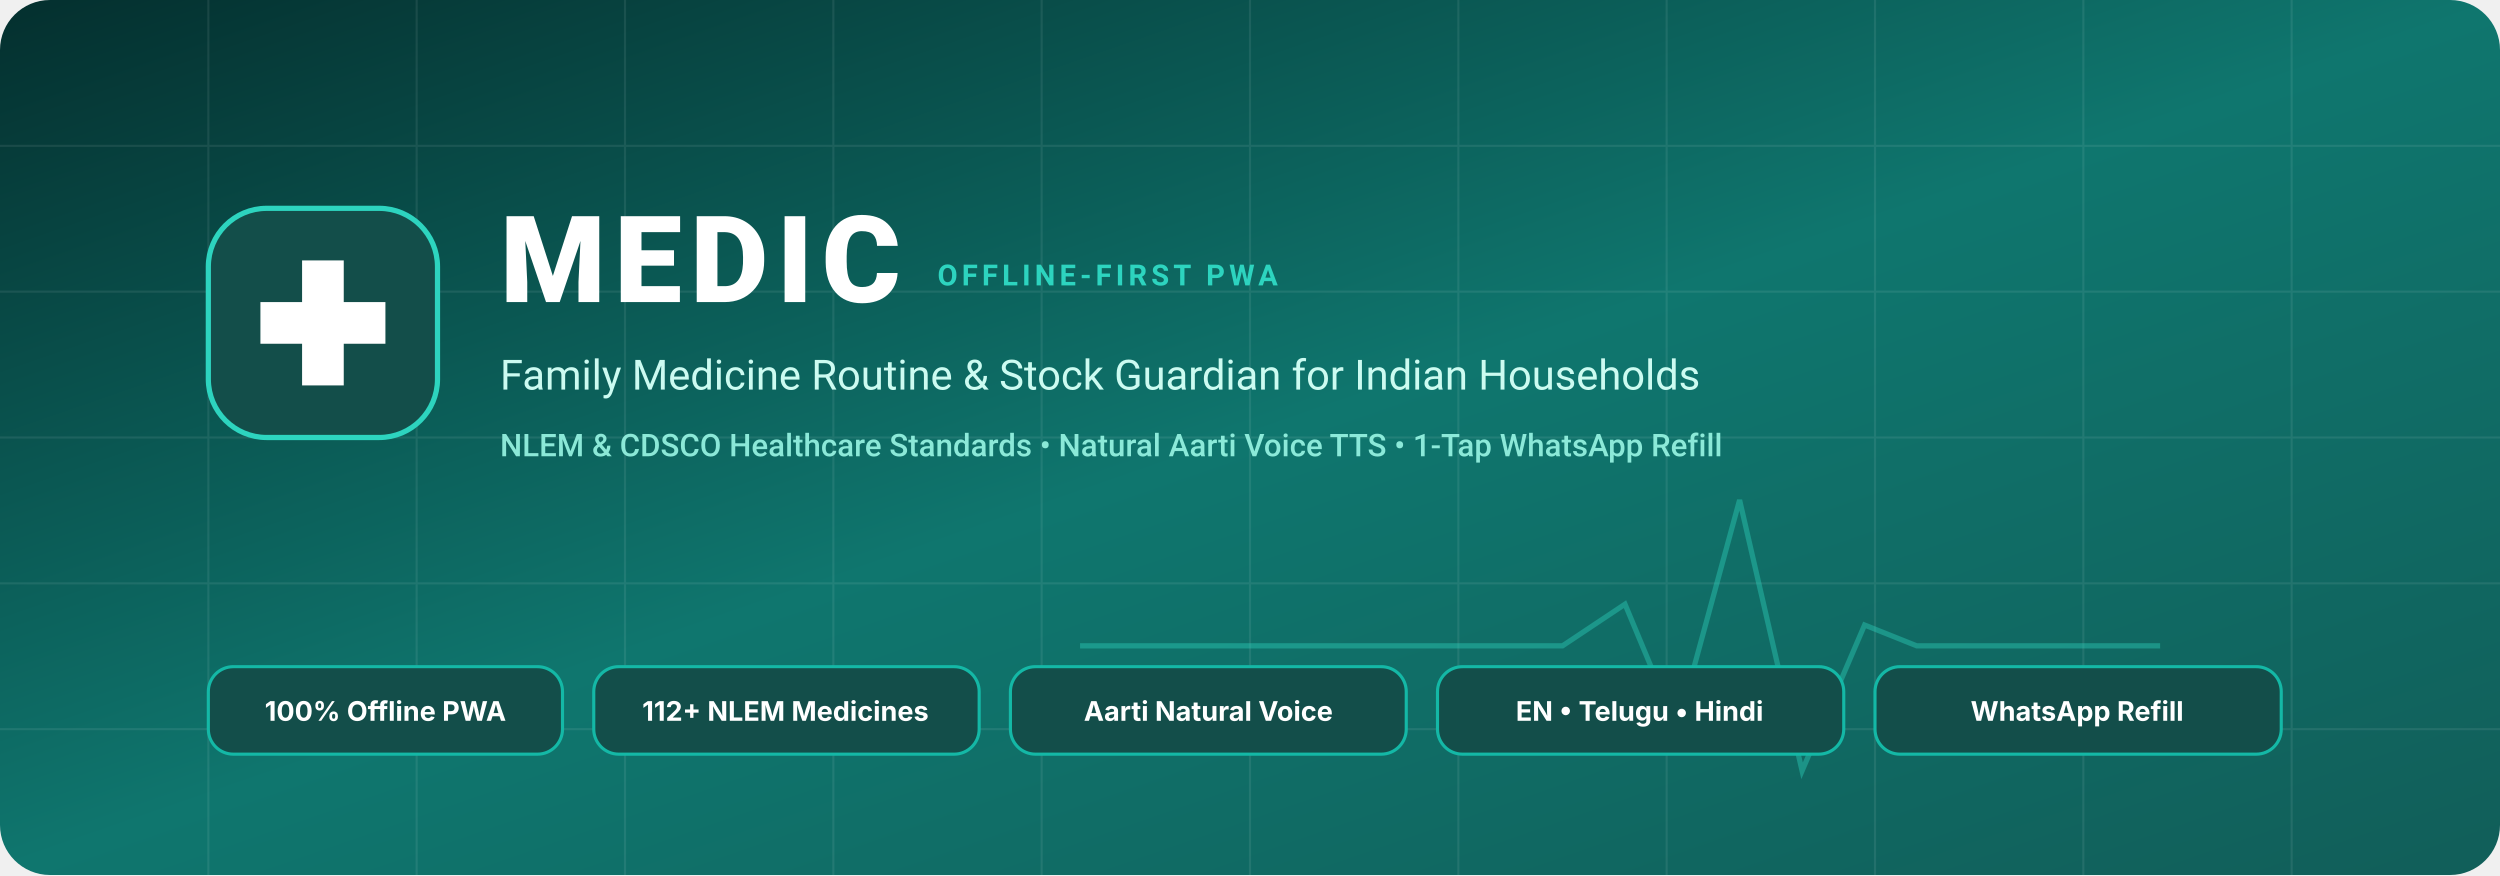
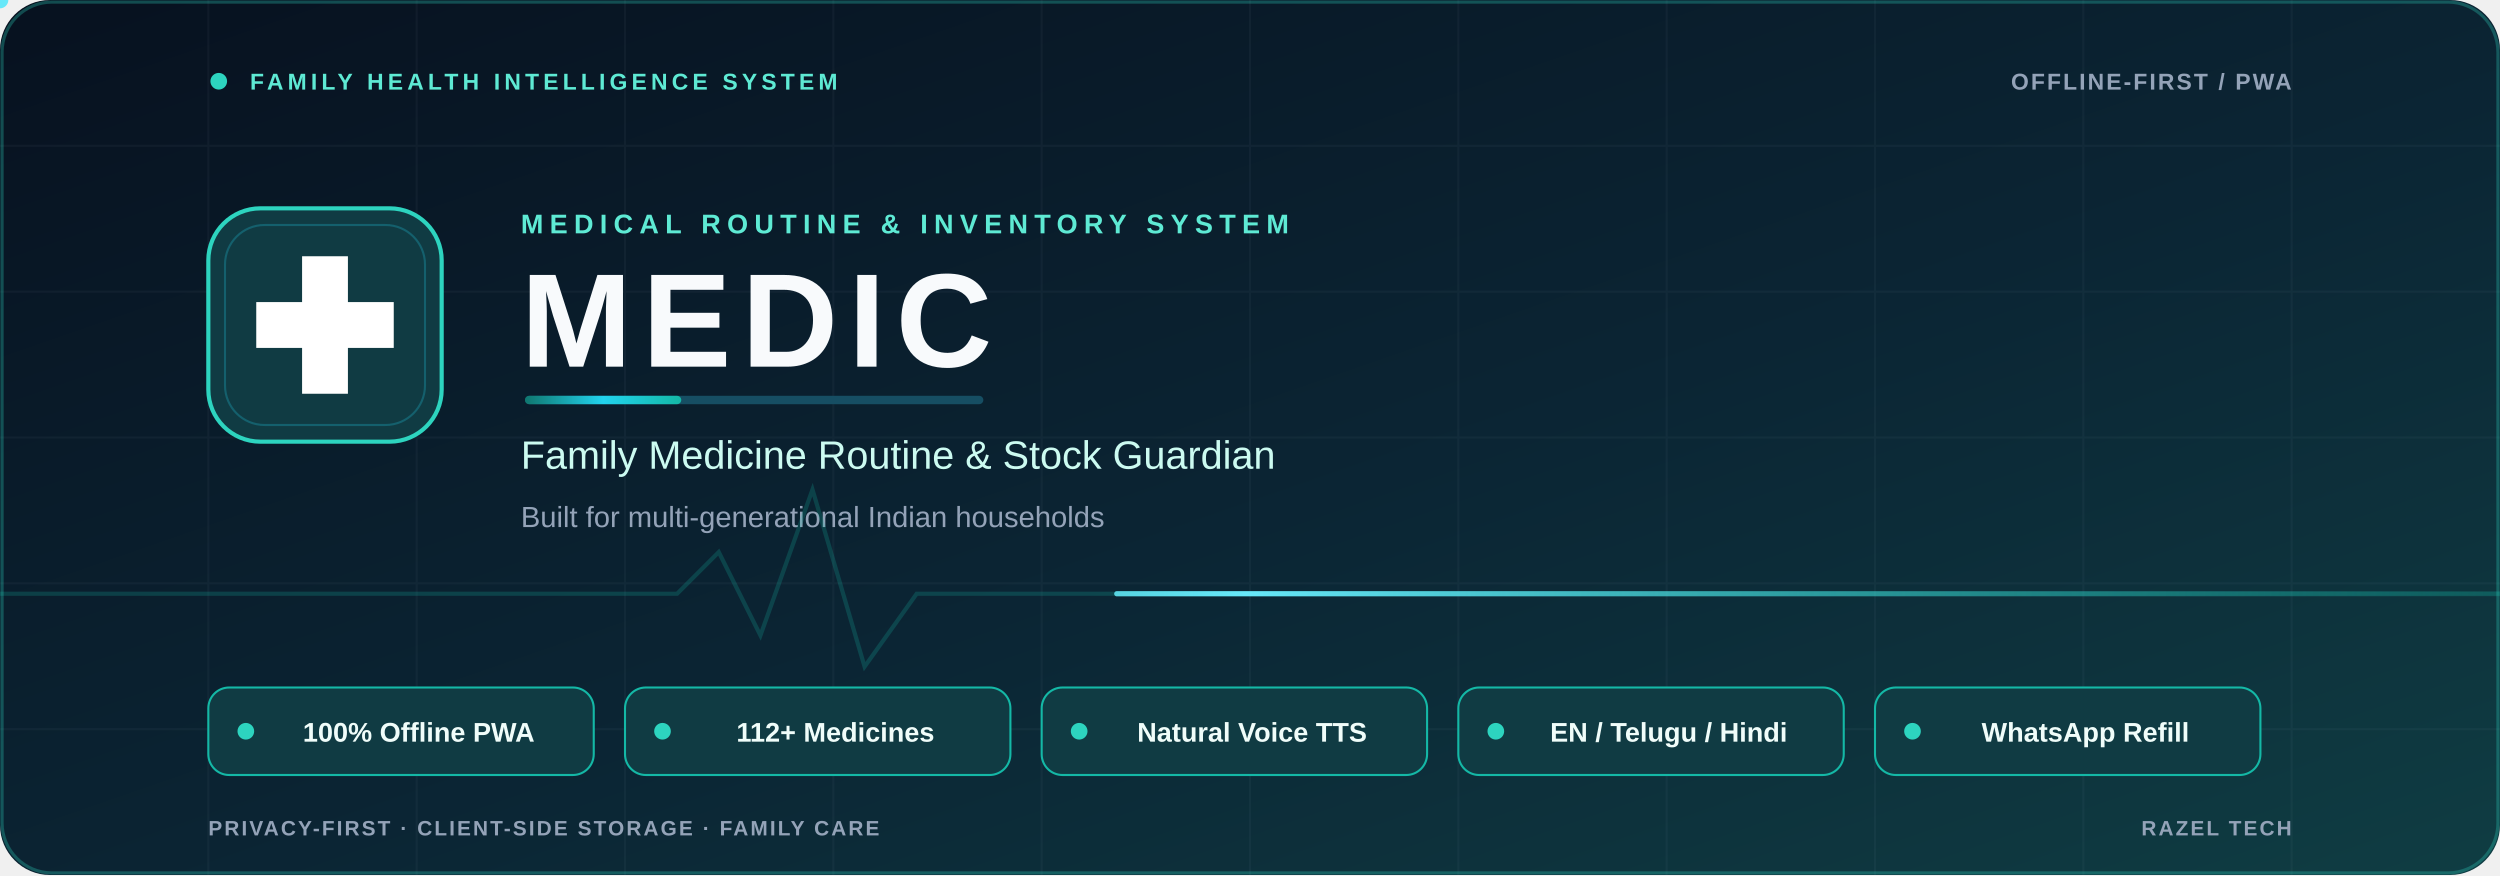
- <svg xmlns="http://www.w3.org/2000/svg" viewBox="0 0 1200 420" width="100%" height="100%">
+ <svg xmlns="http://www.w3.org/2000/svg" width="1200" height="420" viewBox="0 0 1200 420">
  <defs>
-     <linearGradient id="bgGrad" x1="0%" y1="0%" x2="100%" y2="100%">
-       <stop offset="0%" stop-color="#042F2E" />
-       <stop offset="50%" stop-color="#0F766E" />
-       <stop offset="100%" stop-color="#115E59" />
+     <linearGradient id="bg" x1="0" y1="0" x2="1" y2="1">
+       <stop offset="0%" stop-color="#07111F" />
+       <stop offset="55%" stop-color="#0B2534" />
+       <stop offset="100%" stop-color="#0F3D43" />
    </linearGradient>
-     <filter id="glow" x="-20%" y="-20%" width="140%" height="140%">
-       <feGaussianBlur stdDeviation="8" result="blur" />
-       <feComposite in="SourceGraphic" in2="blur" operator="over" />
-     </filter>
-     <style>
-       .pulse-cross {
-         transform-origin: 55px 55px;
-         animation: pulse 3s ease-in-out infinite;
-       }
-       .wave-line {
-         stroke-dasharray: 800;
-         stroke-dashoffset: 800;
-         animation: drawLine 4s linear infinite;
-       }
-       .badge-glow {
-         animation: floatBadge 4s ease-in-out infinite alternate;
-       }
-       .shimmer-text {
-         animation: shimmer 6s ease-in-out infinite;
-       }
-       @keyframes pulse {
-         0%, 100% { transform: scale(1); opacity: 0.95; }
-         50% { transform: scale(1.06); opacity: 1; filter: drop-shadow(0 0 12px #2DD4BF); }
-       }
-       @keyframes drawLine {
-         0% { stroke-dashoffset: 800; }
-         50% { stroke-dashoffset: 0; }
-         100% { stroke-dashoffset: -800; }
-       }
-       @keyframes floatBadge {
-         0% { transform: translateY(0px); }
-         100% { transform: translateY(-5px); }
-       }
-       @keyframes shimmer {
-         0%, 100% { opacity: 0.85; }
-         50% { opacity: 1; }
-       }
-     </style>
+     <linearGradient id="accent" x1="0" y1="0" x2="1" y2="0">
+       <stop offset="0%" stop-color="#0F766E" />
+       <stop offset="50%" stop-color="#22D3EE" />
+       <stop offset="100%" stop-color="#14B8A6" />
+     </linearGradient>
+     <linearGradient id="ecgGradient" x1="0" y1="0" x2="1" y2="0">
+       <stop offset="0%" stop-color="#14B8A6" stop-opacity="0.1" />
+       <stop offset="50%" stop-color="#67E8F9" />
+       <stop offset="100%" stop-color="#14B8A6" stop-opacity="0.1" />
+     </linearGradient>
+     <linearGradient id="scanGradient" x1="0" y1="0" x2="1" y2="0">
+       <stop offset="0%" stop-color="#22D3EE" stop-opacity="0" />
+       <stop offset="50%" stop-color="#22D3EE" stop-opacity="0.10" />
+       <stop offset="100%" stop-color="#22D3EE" stop-opacity="0" />
+     </linearGradient>
+     <clipPath id="ecgClip">
+       <rect x="0" y="0" width="1200" height="420" />
+     </clipPath>
  </defs>
-   <rect width="1200" height="420" rx="24" fill="url(#bgGrad)" />
-   <g opacity="0.08" stroke="#FFFFFF" stroke-width="1">
-     <line x1="100" y1="0" x2="100" y2="420" />
-     <line x1="200" y1="0" x2="200" y2="420" />
-     <line x1="300" y1="0" x2="300" y2="420" />
-     <line x1="400" y1="0" x2="400" y2="420" />
-     <line x1="500" y1="0" x2="500" y2="420" />
-     <line x1="600" y1="0" x2="600" y2="420" />
-     <line x1="700" y1="0" x2="700" y2="420" />
-     <line x1="800" y1="0" x2="800" y2="420" />
-     <line x1="900" y1="0" x2="900" y2="420" />
-     <line x1="1000" y1="0" x2="1000" y2="420" />
-     <line x1="1100" y1="0" x2="1100" y2="420" />
-     <line x1="0" y1="70" x2="1200" y2="70" />
-     <line x1="0" y1="140" x2="1200" y2="140" />
-     <line x1="0" y1="210" x2="1200" y2="210" />
-     <line x1="0" y1="280" x2="1200" y2="280" />
-     <line x1="0" y1="350" x2="1200" y2="350" />
+   <rect width="1200" height="420" rx="24" fill="url(#bg)" />
+   <g stroke="#94A3B8" stroke-width="1" opacity="0.055">
+     <path d="       M100 0V420 M200 0V420 M300 0V420       M400 0V420 M500 0V420 M600 0V420       M700 0V420 M800 0V420 M900 0V420       M1000 0V420 M1100 0V420       M0 70H1200 M0 140H1200       M0 210H1200 M0 280H1200 M0 350H1200     " />
  </g>
-   <path class="wave-line" d="M 0 310 L 250 310 L 280 290 L 305 350 L 335 240 L 365 370 L 395 300 L 420 310 L 750 310 L 780 290 L 805 350 L 835 240 L 865 370 L 895 300 L 920 310 L 1200 310" fill="none" stroke="#2DD4BF" stroke-width="2.5" opacity="0.4" />
-   <g transform="translate(100, 100)">
-     <g class="pulse-cross">
-       <rect width="110" height="110" rx="28" fill="#134E4A" stroke="#2DD4BF" stroke-width="2.5" />
-       <path d="M 45 25 L 65 25 L 65 45 L 85 45 L 85 65 L 65 65 L 65 85 L 45 85 L 45 65 L 25 65 L 25 45 L 45 45 Z" fill="#FFFFFF" />
+   <g clip-path="url(#ecgClip)">
+     <rect x="-300" y="0" width="220" height="420" fill="url(#scanGradient)">
+       <animate attributeName="x" values="-300;1300" dur="9s" repeatCount="indefinite" />
+     </rect>
+   </g>
+   <circle cx="105" cy="39" r="4" fill="#2DD4BF">
+     <animate attributeName="opacity" values="1;0.4;1" dur="2.5s" repeatCount="indefinite" />
+   </circle>
+   <text x="120" y="43" font-family="Arial, sans-serif" font-size="11" font-weight="bold" letter-spacing="2" fill="#5EEAD4">
+     FAMILY HEALTH INTELLIGENCE SYSTEM
+   </text>
+   <text x="1100" y="43" text-anchor="end" font-family="Arial, sans-serif" font-size="11" font-weight="bold" letter-spacing="1" fill="#94A3B8">
+     OFFLINE-FIRST / PWA
+   </text>
+   <g transform="translate(100 100)">
+     <rect width="112" height="112" rx="25" fill="#103B43" stroke="#2DD4BF" stroke-width="2" />
+     <rect x="8" y="8" width="96" height="96" rx="19" fill="none" stroke="#22D3EE" stroke-opacity="0.25" />
+     <path d="       M45 23 H67       V45 H89       V67 H67       V89 H45       V67 H23       V45 H45 Z     " fill="#FFFFFF" />
+   </g>
+   <g font-family="Arial, Helvetica, sans-serif">
+     <text x="250" y="112" font-size="13" font-weight="bold" letter-spacing="3" fill="#5EEAD4">
+       MEDICAL ROUTINE &amp; INVENTORY SYSTEM
+     </text>
+     <text x="250" y="176" font-size="64" font-weight="bold" letter-spacing="5" fill="#F8FAFC">
+       MEDIC
+     </text>
+     <rect x="252" y="190" width="220" height="4" rx="2" fill="#164E63" />
+     <rect x="252" y="190" width="75" height="4" rx="2" fill="url(#accent)">
+       <animate attributeName="x" values="252;397;252" dur="4s" repeatCount="indefinite" />
+     </rect>
+     <text x="250" y="225" font-size="19" fill="#CCFBF1">
+       Family Medicine Routine &amp; Stock Guardian
+     </text>
+     <text x="250" y="253" font-size="14" fill="#94A3B8">
+       Built for multi-generational Indian households
+     </text>
+   </g>
+   <path d="     M0 285     H300     L325 285     L345 265     L365 305     L390 235     L415 320     L440 285     H1200   " fill="none" stroke="#14B8A6" stroke-width="2" opacity="0.22" />
+   <path d="     M0 285     H300     L325 285     L345 265     L365 305     L390 235     L415 320     L440 285     H1200   " fill="none" stroke="url(#ecgGradient)" stroke-width="2.5" stroke-linecap="round" stroke-linejoin="round" stroke-dasharray="700" stroke-dashoffset="700">
+     <animate attributeName="stroke-dashoffset" values="700;0;-700" dur="7s" repeatCount="indefinite" />
+   </path>
+   <circle r="4" fill="#67E8F9">
+     <animateMotion dur="7s" repeatCount="indefinite" path="         M0 285         H300         L325 285         L345 265         L365 305         L390 235         L415 320         L440 285         H1200       " />
+   </circle>
+   <g font-family="Arial, Helvetica, sans-serif" font-size="13" font-weight="bold" fill="#F0FDFA">
+     <g transform="translate(100 330)">
+       <rect width="185" height="42" rx="10" fill="#103B43" stroke="#14B8A6" />
+       <circle cx="18" cy="21" r="4" fill="#2DD4BF" />
+       <text x="101" y="26" text-anchor="middle">
+         100% Offline PWA
+       </text>
+     </g>
+     <g transform="translate(300 330)">
+       <rect width="185" height="42" rx="10" fill="#103B43" stroke="#14B8A6" />
+       <circle cx="18" cy="21" r="4" fill="#2DD4BF" />
+       <text x="101" y="26" text-anchor="middle">
+         112+ Medicines
+       </text>
+     </g>
+     <g transform="translate(500 330)">
+       <rect width="185" height="42" rx="10" fill="#103B43" stroke="#14B8A6" />
+       <circle cx="18" cy="21" r="4" fill="#2DD4BF" />
+       <text x="101" y="26" text-anchor="middle">
+         Natural Voice TTS
+       </text>
+     </g>
+     <g transform="translate(700 330)">
+       <rect width="185" height="42" rx="10" fill="#103B43" stroke="#14B8A6" />
+       <circle cx="18" cy="21" r="4" fill="#2DD4BF" />
+       <text x="101" y="26" text-anchor="middle">
+         EN / Telugu / Hindi
+       </text>
+     </g>
+     <g transform="translate(900 330)">
+       <rect width="185" height="42" rx="10" fill="#103B43" stroke="#14B8A6" />
+       <circle cx="18" cy="21" r="4" fill="#2DD4BF" />
+       <text x="101" y="26" text-anchor="middle">
+         WhatsApp Refill
+       </text>
    </g>
  </g>
-   <g transform="translate(240, 145)">
-     <text font-family="-apple-system, BlinkMacSystemFont, 'Segoe UI', Roboto, sans-serif" font-weight="900" font-size="58" fill="#FFFFFF" letter-spacing="4">
-       MEDIC
+   <g font-family="Arial, Helvetica, sans-serif" font-size="10" font-weight="bold" letter-spacing="1" fill="#94A3B8">
+     <text x="100" y="401">
+       PRIVACY-FIRST · CLIENT-SIDE STORAGE · FAMILY CARE
    </text>
-     <text x="210" y="-8" font-family="-apple-system, BlinkMacSystemFont, 'Segoe UI', Roboto, sans-serif" font-weight="700" font-size="14" fill="#2DD4BF" letter-spacing="2">
-       OFFLINE-FIRST PWA
-     </text>
-     <text x="0" y="42" font-family="-apple-system, BlinkMacSystemFont, 'Segoe UI', Roboto, sans-serif" font-weight="400" font-size="20" fill="#CCFBF1" class="shimmer-text">
-       Family Medicine Routine &amp; Stock Guardian for Indian Households
-     </text>
-     <text x="0" y="74" font-family="-apple-system, BlinkMacSystemFont, 'Segoe UI', Roboto, sans-serif" font-weight="500" font-size="15" fill="#99F6E4" opacity="0.9">
-       NLEM &amp; CDSCO Healthcare Standards • Natural Aarti Voice TTS • 1-Tap WhatsApp Refill
+     <text x="1100" y="401" text-anchor="end">
+       RAZEL TECH
    </text>
  </g>
-   <g transform="translate(100, 320)">
-     <g class="badge-glow">
-       <g transform="translate(0, 0)">
-         <rect width="170" height="42" rx="12" fill="#134E4A" stroke="#14B8A6" stroke-width="1.5" />
-         <text x="85" y="26" text-anchor="middle" font-family="-apple-system, sans-serif" font-size="13" font-weight="700" fill="#FFFFFF">100% Offline PWA</text>
-       </g>
-       <g transform="translate(185, 0)">
-         <rect width="185" height="42" rx="12" fill="#134E4A" stroke="#14B8A6" stroke-width="1.5" />
-         <text x="92" y="26" text-anchor="middle" font-family="-apple-system, sans-serif" font-size="13" font-weight="700" fill="#FFFFFF">112+ NLEM Medicines</text>
-       </g>
-       <g transform="translate(385, 0)">
-         <rect width="190" height="42" rx="12" fill="#134E4A" stroke="#14B8A6" stroke-width="1.5" />
-         <text x="95" y="26" text-anchor="middle" font-family="-apple-system, sans-serif" font-size="13" font-weight="700" fill="#FFFFFF">Aarti Natural Voice</text>
-       </g>
-       <g transform="translate(590, 0)">
-         <rect width="195" height="42" rx="12" fill="#134E4A" stroke="#14B8A6" stroke-width="1.5" />
-         <text x="97" y="26" text-anchor="middle" font-family="-apple-system, sans-serif" font-size="13" font-weight="700" fill="#FFFFFF">EN • Telugu • Hindi</text>
-       </g>
-       <g transform="translate(800, 0)">
-         <rect width="195" height="42" rx="12" fill="#134E4A" stroke="#14B8A6" stroke-width="1.5" />
-         <text x="97" y="26" text-anchor="middle" font-family="-apple-system, sans-serif" font-size="13" font-weight="700" fill="#FFFFFF">WhatsApp Refill</text>
-       </g>
-     </g>
-   </g>
+   <rect x="1" y="1" width="1198" height="418" rx="24" fill="none" stroke="#2DD4BF" stroke-opacity="0.3" stroke-width="1.5" />
</svg>
